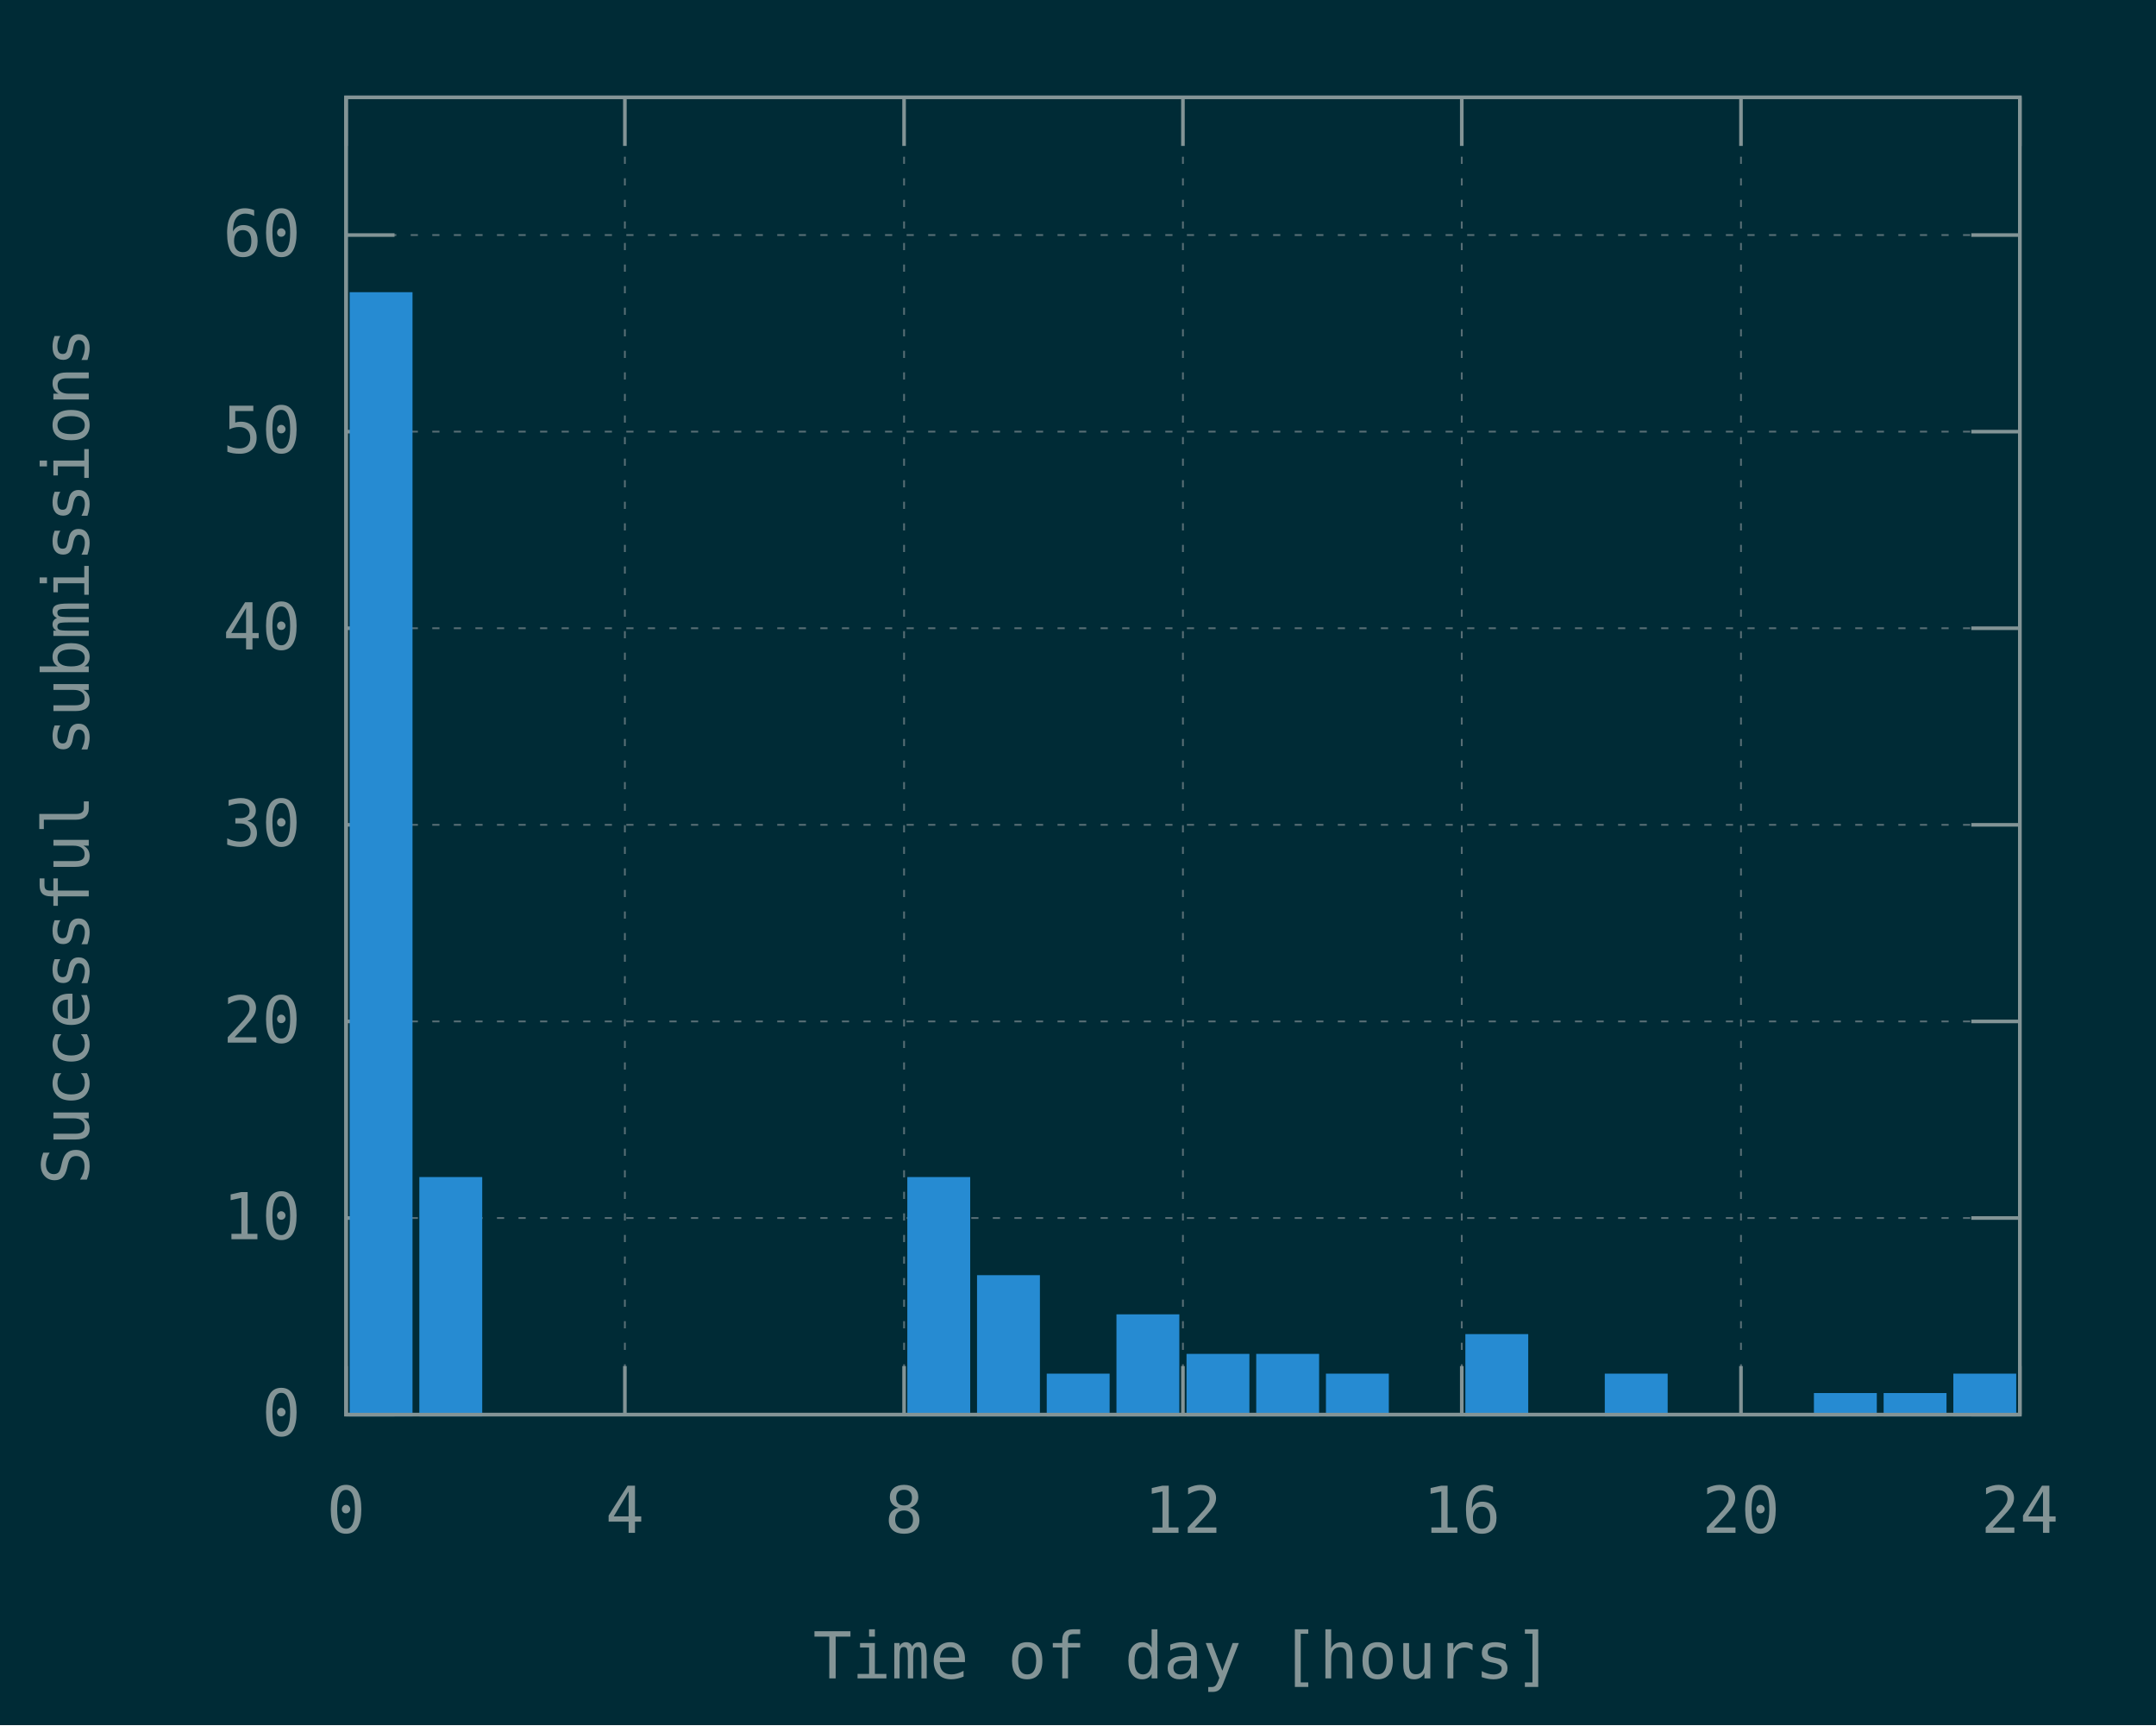
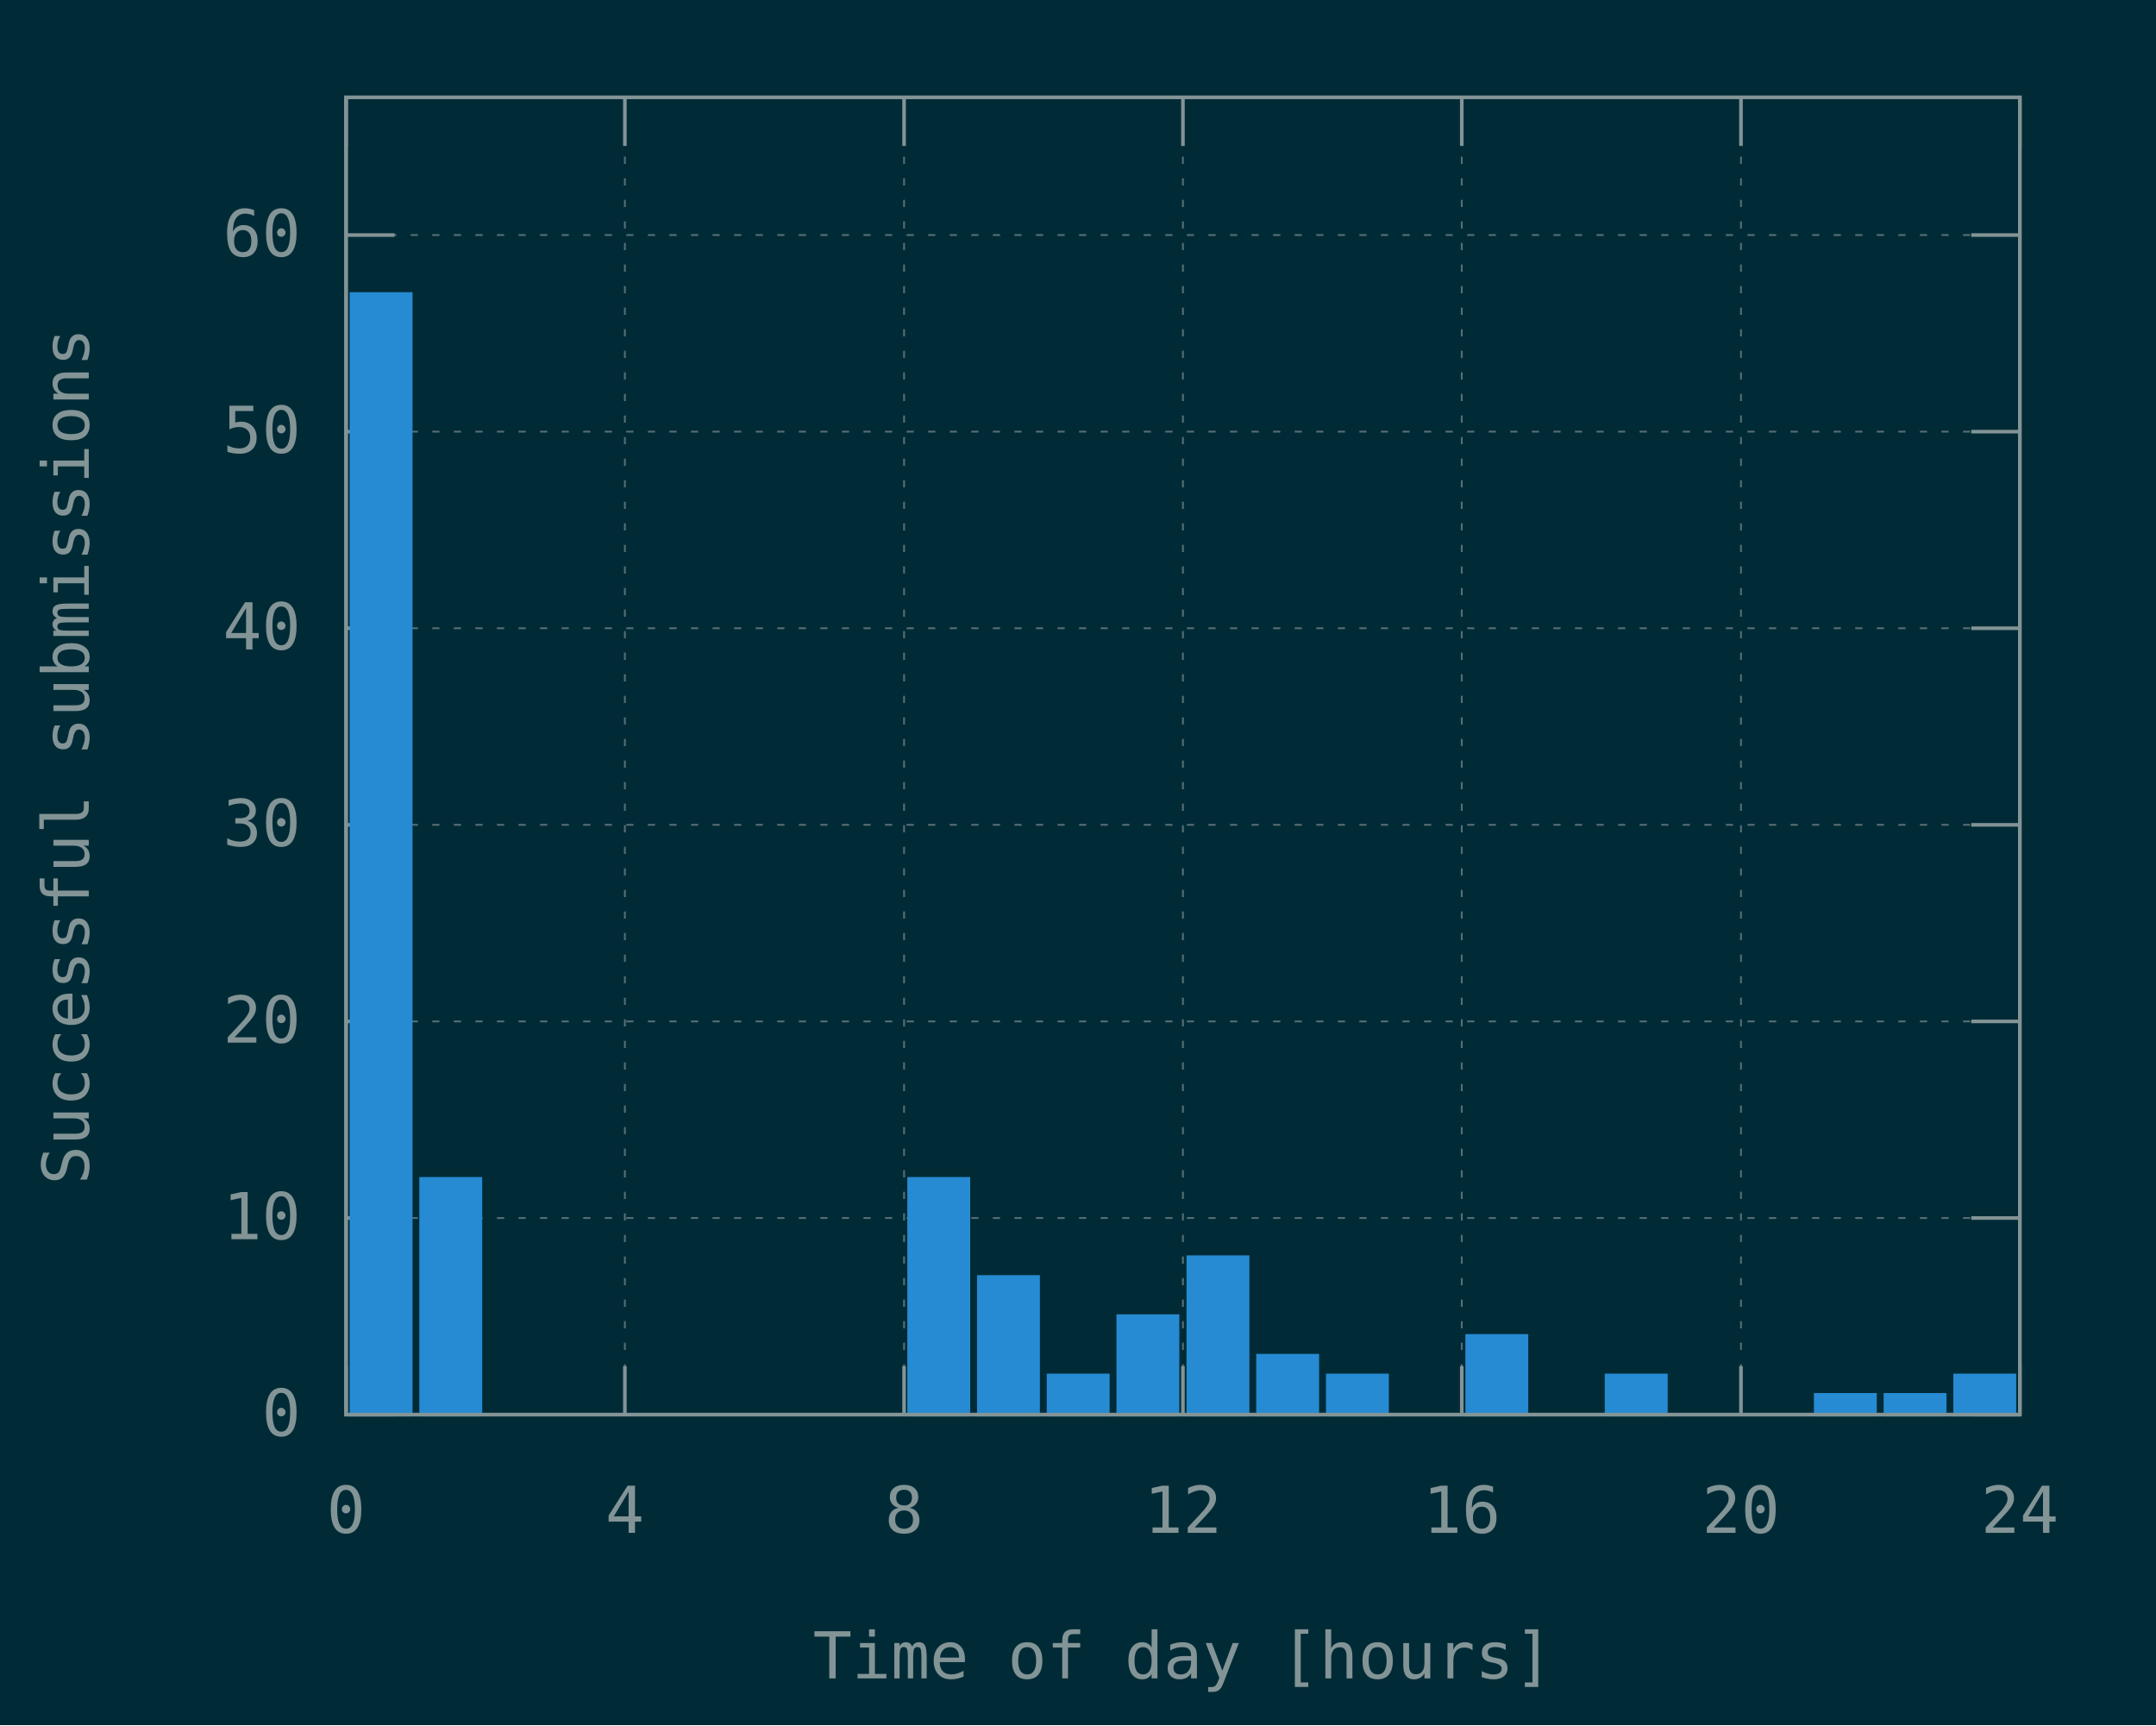
<svg xmlns="http://www.w3.org/2000/svg" xmlns:xlink="http://www.w3.org/1999/xlink" width="600" height="480" viewBox="0 0 600 480">
  <g id="gnuplot_canvas">
    <rect x="0" y="0" width="600" height="480" fill="#002b36" />
    <defs>
      <circle id="gpDot" r="0.5" stroke-width="0.5" stroke="currentColor" />
      <path id="gpPt0" stroke-width="0.148" stroke="currentColor" d="M-1,0 h2 M0,-1 v2" />
      <path id="gpPt1" stroke-width="0.148" stroke="currentColor" d="M-1,-1 L1,1 M1,-1 L-1,1" />
      <path id="gpPt2" stroke-width="0.148" stroke="currentColor" d="M-1,0 L1,0 M0,-1 L0,1 M-1,-1 L1,1 M-1,1 L1,-1" />
      <rect id="gpPt3" stroke-width="0.148" stroke="currentColor" x="-1" y="-1" width="2" height="2" />
      <rect id="gpPt4" stroke-width="0.148" stroke="currentColor" fill="currentColor" x="-1" y="-1" width="2" height="2" />
      <circle id="gpPt5" stroke-width="0.148" stroke="currentColor" cx="0" cy="0" r="1" />
      <use xlink:href="#gpPt5" id="gpPt6" fill="currentColor" stroke="none" />
      <path id="gpPt7" stroke-width="0.148" stroke="currentColor" d="M0,-1.33 L-1.33,0.67 L1.33,0.67 z" />
      <use xlink:href="#gpPt7" id="gpPt8" fill="currentColor" stroke="none" />
      <use xlink:href="#gpPt7" id="gpPt9" stroke="currentColor" transform="rotate(180)" />
      <use xlink:href="#gpPt9" id="gpPt10" fill="currentColor" stroke="none" />
      <use xlink:href="#gpPt3" id="gpPt11" stroke="currentColor" transform="rotate(45)" />
      <use xlink:href="#gpPt11" id="gpPt12" fill="currentColor" stroke="none" />
      <path id="gpPt13" stroke-width="0.148" stroke="currentColor" d="M0,1.330 L1.265,0.411 L0.782,-1.067 L-0.782,-1.076 L-1.265,0.411 z" />
      <use xlink:href="#gpPt13" id="gpPt14" fill="currentColor" stroke="none" />
      <filter id="textbox" filterUnits="objectBoundingBox" x="0" y="0" height="1" width="1">
        <feFlood flood-color="#002B36" flood-opacity="1" result="bgnd" />
        <feComposite in="SourceGraphic" in2="bgnd" operator="atop" />
      </filter>
      <filter id="greybox" filterUnits="objectBoundingBox" x="0" y="0" height="1" width="1">
        <feFlood flood-color="lightgrey" flood-opacity="1" result="grey" />
        <feComposite in="SourceGraphic" in2="grey" operator="atop" />
      </filter>
    </defs>
    <g fill="none" color="#002B36" stroke="currentColor" stroke-width="1.00" stroke-linecap="butt" stroke-linejoin="miter">
</g>
    <g fill="none" color="black" stroke="currentColor" stroke-width="1.00" stroke-linecap="butt" stroke-linejoin="miter">
</g>
    <g fill="none" color="black" stroke="rgb(131, 148, 150)" stroke-width="0.50" stroke-linecap="butt" stroke-linejoin="miter">
</g>
    <g fill="none" color="gray" stroke="currentColor" stroke-width="0.50" stroke-linecap="butt" stroke-linejoin="miter">
      <path stroke="rgb( 88, 110, 117)" stroke-dasharray="2,4" class="gridline" d="M96.3,393.6 L562.1,393.6  " />
    </g>
    <g fill="none" color="gray" stroke="rgb( 88, 110, 117)" stroke-width="1.00" stroke-linecap="butt" stroke-linejoin="miter">
</g>
    <g fill="none" color="black" stroke="currentColor" stroke-width="1.00" stroke-linecap="butt" stroke-linejoin="miter">
      <path stroke="rgb(131, 148, 150)" d="M96.3,393.6 L109.8,393.6 M562.1,393.6 L548.6,393.6  " />
      <g transform="translate(83.7,399.5)" stroke="none" fill="rgb(131,148,150)" font-family="Inconsolata" font-size="18.00" text-anchor="end">
        <text>
          <tspan font-family="Inconsolata"> 0</tspan>
        </text>
      </g>
    </g>
    <g fill="none" color="black" stroke="currentColor" stroke-width="1.00" stroke-linecap="butt" stroke-linejoin="miter">
</g>
    <g fill="none" color="black" stroke="rgb(131, 148, 150)" stroke-width="0.50" stroke-linecap="butt" stroke-linejoin="miter">
</g>
    <g fill="none" color="gray" stroke="currentColor" stroke-width="0.50" stroke-linecap="butt" stroke-linejoin="miter">
      <path stroke="rgb( 88, 110, 117)" stroke-dasharray="2,4" class="gridline" d="M96.3,338.9 L562.1,338.9  " />
    </g>
    <g fill="none" color="gray" stroke="rgb( 88, 110, 117)" stroke-width="1.00" stroke-linecap="butt" stroke-linejoin="miter">
</g>
    <g fill="none" color="black" stroke="currentColor" stroke-width="1.00" stroke-linecap="butt" stroke-linejoin="miter">
      <path stroke="rgb(131, 148, 150)" d="M96.3,338.9 L109.8,338.9 M562.1,338.9 L548.6,338.9  " />
      <g transform="translate(83.7,344.8)" stroke="none" fill="rgb(131,148,150)" font-family="Inconsolata" font-size="18.00" text-anchor="end">
        <text>
          <tspan font-family="Inconsolata"> 10</tspan>
        </text>
      </g>
    </g>
    <g fill="none" color="black" stroke="currentColor" stroke-width="1.00" stroke-linecap="butt" stroke-linejoin="miter">
</g>
    <g fill="none" color="black" stroke="rgb(131, 148, 150)" stroke-width="0.50" stroke-linecap="butt" stroke-linejoin="miter">
</g>
    <g fill="none" color="gray" stroke="currentColor" stroke-width="0.50" stroke-linecap="butt" stroke-linejoin="miter">
      <path stroke="rgb( 88, 110, 117)" stroke-dasharray="2,4" class="gridline" d="M96.3,284.2 L562.1,284.2  " />
    </g>
    <g fill="none" color="gray" stroke="rgb( 88, 110, 117)" stroke-width="1.00" stroke-linecap="butt" stroke-linejoin="miter">
</g>
    <g fill="none" color="black" stroke="currentColor" stroke-width="1.00" stroke-linecap="butt" stroke-linejoin="miter">
      <path stroke="rgb(131, 148, 150)" d="M96.3,284.2 L109.8,284.2 M562.1,284.2 L548.6,284.2  " />
      <g transform="translate(83.7,290.1)" stroke="none" fill="rgb(131,148,150)" font-family="Inconsolata" font-size="18.00" text-anchor="end">
        <text>
          <tspan font-family="Inconsolata"> 20</tspan>
        </text>
      </g>
    </g>
    <g fill="none" color="black" stroke="currentColor" stroke-width="1.00" stroke-linecap="butt" stroke-linejoin="miter">
</g>
    <g fill="none" color="black" stroke="rgb(131, 148, 150)" stroke-width="0.50" stroke-linecap="butt" stroke-linejoin="miter">
</g>
    <g fill="none" color="gray" stroke="currentColor" stroke-width="0.50" stroke-linecap="butt" stroke-linejoin="miter">
      <path stroke="rgb( 88, 110, 117)" stroke-dasharray="2,4" class="gridline" d="M96.3,229.5 L562.1,229.5  " />
    </g>
    <g fill="none" color="gray" stroke="rgb( 88, 110, 117)" stroke-width="1.00" stroke-linecap="butt" stroke-linejoin="miter">
</g>
    <g fill="none" color="black" stroke="currentColor" stroke-width="1.00" stroke-linecap="butt" stroke-linejoin="miter">
      <path stroke="rgb(131, 148, 150)" d="M96.3,229.5 L109.8,229.5 M562.1,229.5 L548.6,229.5  " />
      <g transform="translate(83.7,235.4)" stroke="none" fill="rgb(131,148,150)" font-family="Inconsolata" font-size="18.00" text-anchor="end">
        <text>
          <tspan font-family="Inconsolata"> 30</tspan>
        </text>
      </g>
    </g>
    <g fill="none" color="black" stroke="currentColor" stroke-width="1.00" stroke-linecap="butt" stroke-linejoin="miter">
</g>
    <g fill="none" color="black" stroke="rgb(131, 148, 150)" stroke-width="0.50" stroke-linecap="butt" stroke-linejoin="miter">
</g>
    <g fill="none" color="gray" stroke="currentColor" stroke-width="0.50" stroke-linecap="butt" stroke-linejoin="miter">
      <path stroke="rgb( 88, 110, 117)" stroke-dasharray="2,4" class="gridline" d="M96.3,174.8 L562.1,174.8  " />
    </g>
    <g fill="none" color="gray" stroke="rgb( 88, 110, 117)" stroke-width="1.00" stroke-linecap="butt" stroke-linejoin="miter">
</g>
    <g fill="none" color="black" stroke="currentColor" stroke-width="1.00" stroke-linecap="butt" stroke-linejoin="miter">
      <path stroke="rgb(131, 148, 150)" d="M96.3,174.8 L109.8,174.8 M562.1,174.8 L548.6,174.8  " />
      <g transform="translate(83.7,180.7)" stroke="none" fill="rgb(131,148,150)" font-family="Inconsolata" font-size="18.00" text-anchor="end">
        <text>
          <tspan font-family="Inconsolata"> 40</tspan>
        </text>
      </g>
    </g>
    <g fill="none" color="black" stroke="currentColor" stroke-width="1.00" stroke-linecap="butt" stroke-linejoin="miter">
</g>
    <g fill="none" color="black" stroke="rgb(131, 148, 150)" stroke-width="0.50" stroke-linecap="butt" stroke-linejoin="miter">
</g>
    <g fill="none" color="gray" stroke="currentColor" stroke-width="0.50" stroke-linecap="butt" stroke-linejoin="miter">
      <path stroke="rgb( 88, 110, 117)" stroke-dasharray="2,4" class="gridline" d="M96.3,120.1 L562.1,120.1  " />
    </g>
    <g fill="none" color="gray" stroke="rgb( 88, 110, 117)" stroke-width="1.00" stroke-linecap="butt" stroke-linejoin="miter">
</g>
    <g fill="none" color="black" stroke="currentColor" stroke-width="1.00" stroke-linecap="butt" stroke-linejoin="miter">
      <path stroke="rgb(131, 148, 150)" d="M96.3,120.1 L109.8,120.1 M562.1,120.1 L548.6,120.1  " />
      <g transform="translate(83.7,126.0)" stroke="none" fill="rgb(131,148,150)" font-family="Inconsolata" font-size="18.00" text-anchor="end">
        <text>
          <tspan font-family="Inconsolata"> 50</tspan>
        </text>
      </g>
    </g>
    <g fill="none" color="black" stroke="currentColor" stroke-width="1.00" stroke-linecap="butt" stroke-linejoin="miter">
</g>
    <g fill="none" color="black" stroke="rgb(131, 148, 150)" stroke-width="0.50" stroke-linecap="butt" stroke-linejoin="miter">
</g>
    <g fill="none" color="gray" stroke="currentColor" stroke-width="0.50" stroke-linecap="butt" stroke-linejoin="miter">
      <path stroke="rgb( 88, 110, 117)" stroke-dasharray="2,4" class="gridline" d="M96.3,65.4 L562.1,65.4  " />
    </g>
    <g fill="none" color="gray" stroke="rgb( 88, 110, 117)" stroke-width="1.00" stroke-linecap="butt" stroke-linejoin="miter">
</g>
    <g fill="none" color="black" stroke="currentColor" stroke-width="1.00" stroke-linecap="butt" stroke-linejoin="miter">
      <path stroke="rgb(131, 148, 150)" d="M96.3,65.4 L109.8,65.4 M562.1,65.4 L548.6,65.4  " />
      <g transform="translate(83.7,71.3)" stroke="none" fill="rgb(131,148,150)" font-family="Inconsolata" font-size="18.00" text-anchor="end">
        <text>
          <tspan font-family="Inconsolata"> 60</tspan>
        </text>
      </g>
    </g>
    <g fill="none" color="black" stroke="currentColor" stroke-width="1.00" stroke-linecap="butt" stroke-linejoin="miter">
</g>
    <g fill="none" color="black" stroke="rgb(131, 148, 150)" stroke-width="0.50" stroke-linecap="butt" stroke-linejoin="miter">
</g>
    <g fill="none" color="gray" stroke="currentColor" stroke-width="0.50" stroke-linecap="butt" stroke-linejoin="miter">
      <path stroke="rgb( 88, 110, 117)" stroke-dasharray="2,4" class="gridline" d="M96.3,393.6 L96.3,27.1  " />
    </g>
    <g fill="none" color="gray" stroke="rgb( 88, 110, 117)" stroke-width="1.00" stroke-linecap="butt" stroke-linejoin="miter">
</g>
    <g fill="none" color="black" stroke="currentColor" stroke-width="1.00" stroke-linecap="butt" stroke-linejoin="miter">
      <path stroke="rgb(131, 148, 150)" d="M96.3,393.6 L96.3,380.1 M96.3,27.1 L96.3,40.6  " />
      <g transform="translate(96.3,426.5)" stroke="none" fill="rgb(131,148,150)" font-family="Inconsolata" font-size="18.00" text-anchor="middle">
        <text>
          <tspan font-family="Inconsolata"> 0</tspan>
        </text>
      </g>
    </g>
    <g fill="none" color="black" stroke="currentColor" stroke-width="1.00" stroke-linecap="butt" stroke-linejoin="miter">
</g>
    <g fill="none" color="black" stroke="rgb(131, 148, 150)" stroke-width="0.50" stroke-linecap="butt" stroke-linejoin="miter">
</g>
    <g fill="none" color="gray" stroke="currentColor" stroke-width="0.50" stroke-linecap="butt" stroke-linejoin="miter">
      <path stroke="rgb( 88, 110, 117)" stroke-dasharray="2,4" class="gridline" d="M173.9,393.6 L173.9,27.1  " />
    </g>
    <g fill="none" color="gray" stroke="rgb( 88, 110, 117)" stroke-width="1.00" stroke-linecap="butt" stroke-linejoin="miter">
</g>
    <g fill="none" color="black" stroke="currentColor" stroke-width="1.00" stroke-linecap="butt" stroke-linejoin="miter">
      <path stroke="rgb(131, 148, 150)" d="M173.9,393.6 L173.9,380.1 M173.9,27.1 L173.9,40.6  " />
      <g transform="translate(173.9,426.5)" stroke="none" fill="rgb(131,148,150)" font-family="Inconsolata" font-size="18.00" text-anchor="middle">
        <text>
          <tspan font-family="Inconsolata"> 4</tspan>
        </text>
      </g>
    </g>
    <g fill="none" color="black" stroke="currentColor" stroke-width="1.00" stroke-linecap="butt" stroke-linejoin="miter">
</g>
    <g fill="none" color="black" stroke="rgb(131, 148, 150)" stroke-width="0.50" stroke-linecap="butt" stroke-linejoin="miter">
</g>
    <g fill="none" color="gray" stroke="currentColor" stroke-width="0.50" stroke-linecap="butt" stroke-linejoin="miter">
      <path stroke="rgb( 88, 110, 117)" stroke-dasharray="2,4" class="gridline" d="M251.6,393.6 L251.6,27.1  " />
    </g>
    <g fill="none" color="gray" stroke="rgb( 88, 110, 117)" stroke-width="1.00" stroke-linecap="butt" stroke-linejoin="miter">
</g>
    <g fill="none" color="black" stroke="currentColor" stroke-width="1.00" stroke-linecap="butt" stroke-linejoin="miter">
      <path stroke="rgb(131, 148, 150)" d="M251.6,393.6 L251.6,380.1 M251.6,27.1 L251.6,40.6  " />
      <g transform="translate(251.6,426.5)" stroke="none" fill="rgb(131,148,150)" font-family="Inconsolata" font-size="18.00" text-anchor="middle">
        <text>
          <tspan font-family="Inconsolata"> 8</tspan>
        </text>
      </g>
    </g>
    <g fill="none" color="black" stroke="currentColor" stroke-width="1.00" stroke-linecap="butt" stroke-linejoin="miter">
</g>
    <g fill="none" color="black" stroke="rgb(131, 148, 150)" stroke-width="0.50" stroke-linecap="butt" stroke-linejoin="miter">
</g>
    <g fill="none" color="gray" stroke="currentColor" stroke-width="0.50" stroke-linecap="butt" stroke-linejoin="miter">
      <path stroke="rgb( 88, 110, 117)" stroke-dasharray="2,4" class="gridline" d="M329.2,393.6 L329.2,27.1  " />
    </g>
    <g fill="none" color="gray" stroke="rgb( 88, 110, 117)" stroke-width="1.00" stroke-linecap="butt" stroke-linejoin="miter">
</g>
    <g fill="none" color="black" stroke="currentColor" stroke-width="1.00" stroke-linecap="butt" stroke-linejoin="miter">
      <path stroke="rgb(131, 148, 150)" d="M329.2,393.6 L329.2,380.1 M329.2,27.1 L329.2,40.6  " />
      <g transform="translate(329.2,426.5)" stroke="none" fill="rgb(131,148,150)" font-family="Inconsolata" font-size="18.00" text-anchor="middle">
        <text>
          <tspan font-family="Inconsolata"> 12</tspan>
        </text>
      </g>
    </g>
    <g fill="none" color="black" stroke="currentColor" stroke-width="1.00" stroke-linecap="butt" stroke-linejoin="miter">
</g>
    <g fill="none" color="black" stroke="rgb(131, 148, 150)" stroke-width="0.50" stroke-linecap="butt" stroke-linejoin="miter">
</g>
    <g fill="none" color="gray" stroke="currentColor" stroke-width="0.50" stroke-linecap="butt" stroke-linejoin="miter">
      <path stroke="rgb( 88, 110, 117)" stroke-dasharray="2,4" class="gridline" d="M406.8,393.6 L406.8,27.1  " />
    </g>
    <g fill="none" color="gray" stroke="rgb( 88, 110, 117)" stroke-width="1.00" stroke-linecap="butt" stroke-linejoin="miter">
</g>
    <g fill="none" color="black" stroke="currentColor" stroke-width="1.00" stroke-linecap="butt" stroke-linejoin="miter">
      <path stroke="rgb(131, 148, 150)" d="M406.8,393.6 L406.8,380.1 M406.8,27.1 L406.8,40.6  " />
      <g transform="translate(406.8,426.5)" stroke="none" fill="rgb(131,148,150)" font-family="Inconsolata" font-size="18.00" text-anchor="middle">
        <text>
          <tspan font-family="Inconsolata"> 16</tspan>
        </text>
      </g>
    </g>
    <g fill="none" color="black" stroke="currentColor" stroke-width="1.00" stroke-linecap="butt" stroke-linejoin="miter">
</g>
    <g fill="none" color="black" stroke="rgb(131, 148, 150)" stroke-width="0.50" stroke-linecap="butt" stroke-linejoin="miter">
</g>
    <g fill="none" color="gray" stroke="currentColor" stroke-width="0.50" stroke-linecap="butt" stroke-linejoin="miter">
      <path stroke="rgb( 88, 110, 117)" stroke-dasharray="2,4" class="gridline" d="M484.5,393.6 L484.5,40.6 L484.5,27.1  " />
    </g>
    <g fill="none" color="gray" stroke="rgb( 88, 110, 117)" stroke-width="1.00" stroke-linecap="butt" stroke-linejoin="miter">
</g>
    <g fill="none" color="black" stroke="currentColor" stroke-width="1.00" stroke-linecap="butt" stroke-linejoin="miter">
      <path stroke="rgb(131, 148, 150)" d="M484.5,393.6 L484.5,380.1 M484.5,27.1 L484.5,40.6  " />
      <g transform="translate(484.5,426.5)" stroke="none" fill="rgb(131,148,150)" font-family="Inconsolata" font-size="18.00" text-anchor="middle">
        <text>
          <tspan font-family="Inconsolata"> 20</tspan>
        </text>
      </g>
    </g>
    <g fill="none" color="black" stroke="currentColor" stroke-width="1.00" stroke-linecap="butt" stroke-linejoin="miter">
</g>
    <g fill="none" color="black" stroke="rgb(131, 148, 150)" stroke-width="0.50" stroke-linecap="butt" stroke-linejoin="miter">
</g>
    <g fill="none" color="gray" stroke="currentColor" stroke-width="0.50" stroke-linecap="butt" stroke-linejoin="miter">
      <path stroke="rgb( 88, 110, 117)" stroke-dasharray="2,4" class="gridline" d="M562.1,393.6 L562.1,27.1  " />
    </g>
    <g fill="none" color="gray" stroke="rgb( 88, 110, 117)" stroke-width="1.00" stroke-linecap="butt" stroke-linejoin="miter">
</g>
    <g fill="none" color="black" stroke="currentColor" stroke-width="1.00" stroke-linecap="butt" stroke-linejoin="miter">
      <path stroke="rgb(131, 148, 150)" d="M562.1,393.6 L562.1,380.1 M562.1,27.1 L562.1,40.6  " />
      <g transform="translate(562.1,426.5)" stroke="none" fill="rgb(131,148,150)" font-family="Inconsolata" font-size="18.00" text-anchor="middle">
        <text>
          <tspan font-family="Inconsolata"> 24</tspan>
        </text>
      </g>
    </g>
    <g fill="none" color="black" stroke="currentColor" stroke-width="1.00" stroke-linecap="butt" stroke-linejoin="miter">
</g>
    <g fill="none" color="black" stroke="currentColor" stroke-width="1.00" stroke-linecap="butt" stroke-linejoin="miter">
      <path stroke="rgb(131, 148, 150)" d="M96.3,27.1 L96.3,393.6 L562.1,393.6 L562.1,27.1 L96.3,27.1 Z  " />
    </g>
    <g fill="none" color="black" stroke="currentColor" stroke-width="1.00" stroke-linecap="butt" stroke-linejoin="miter">
      <g transform="translate(24.7,210.4) rotate(270)" stroke="none" fill="rgb(131,148,150)" font-family="Inconsolata" font-size="18.00" text-anchor="middle">
        <text>
          <tspan font-family="Inconsolata">Successful submissions</tspan>
        </text>
      </g>
    </g>
    <g fill="none" color="black" stroke="currentColor" stroke-width="1.00" stroke-linecap="butt" stroke-linejoin="miter">
      <g transform="translate(329.2,467.0)" stroke="none" fill="rgb(131,148,150)" font-family="Inconsolata" font-size="18.00" text-anchor="middle">
        <text>
          <tspan font-family="Inconsolata">Time of day [hours]</tspan>
        </text>
      </g>
    </g>
    <g fill="none" color="black" stroke="currentColor" stroke-width="1.00" stroke-linecap="butt" stroke-linejoin="miter">
</g>
    <g id="gnuplot_plot_1">
      <g fill="none" color="black" stroke="currentColor" stroke-width="1.00" stroke-linecap="butt" stroke-linejoin="miter">
        <g stroke="none" shape-rendering="crispEdges">
          <polygon fill="rgb( 38, 139, 210)" points="97.8,393.6 114.4,393.6 114.4,81.7 97.8,81.7 " />
        </g>
        <path stroke="rgb( 38, 139, 210)" d="M97.8,393.6 L97.8,81.8 L114.3,81.8 L114.3,393.6 L97.8,393.6 Z  " />
        <g stroke="none" shape-rendering="crispEdges">
          <polygon fill="rgb( 38, 139, 210)" points="117.2,393.6 133.8,393.6 133.8,327.9 117.2,327.9 " />
        </g>
        <path stroke="rgb( 38, 139, 210)" d="M117.2,393.6 L117.2,328.0 L133.7,328.0 L133.7,393.6 L117.2,393.6 Z  " />
        <g stroke="none" shape-rendering="crispEdges">
          <polygon fill="rgb( 38, 139, 210)" points="253.0,393.6 269.6,393.6 269.6,327.9 253.0,327.9 " />
        </g>
        <path stroke="rgb( 38, 139, 210)" d="M253.0,393.6 L253.0,328.0 L269.5,328.0 L269.5,393.6 L253.0,393.6 Z  " />
        <g stroke="none" shape-rendering="crispEdges">
          <polygon fill="rgb( 38, 139, 210)" points="272.4,393.6 289.0,393.6 289.0,355.2 272.4,355.2 " />
        </g>
        <path stroke="rgb( 38, 139, 210)" d="M272.4,393.6 L272.4,355.3 L288.9,355.3 L288.9,393.6 L272.4,393.6 Z  " />
        <g stroke="none" shape-rendering="crispEdges">
          <polygon fill="rgb( 38, 139, 210)" points="291.8,393.6 308.4,393.6 308.4,382.6 291.8,382.6 " />
        </g>
        <path stroke="rgb( 38, 139, 210)" d="M291.8,393.6 L291.8,382.7 L308.3,382.7 L308.3,393.6 L291.8,393.6 Z  " />
        <g stroke="none" shape-rendering="crispEdges">
          <polygon fill="rgb( 38, 139, 210)" points="311.2,393.6 327.8,393.6 327.8,366.1 311.2,366.1 " />
        </g>
        <path stroke="rgb( 38, 139, 210)" d="M311.2,393.6 L311.2,366.2 L327.7,366.2 L327.7,393.6 L311.2,393.6 Z  " />
        <g stroke="none" shape-rendering="crispEdges">
-           <polygon fill="rgb( 38, 139, 210)" points="330.7,393.6 347.3,393.6 347.3,377.1 330.7,377.1 " />
-         </g>
-         <path stroke="rgb( 38, 139, 210)" d="M330.7,393.6 L330.7,377.2 L347.2,377.2 L347.2,393.6 L330.7,393.6 Z  " />
+           <polygon fill="rgb( 38, 139, 210)" points="330.7,393.6 347.3,393.6 347.3,349.7 330.7,349.7 " />
+         </g>
+         <path stroke="rgb( 38, 139, 210)" d="M330.7,393.6 L330.7,349.8 L347.2,349.8 L347.2,393.6 L330.7,393.6 Z  " />
        <g stroke="none" shape-rendering="crispEdges">
          <polygon fill="rgb( 38, 139, 210)" points="350.1,393.6 366.7,393.6 366.7,377.1 350.1,377.1 " />
        </g>
        <path stroke="rgb( 38, 139, 210)" d="M350.1,393.6 L350.1,377.2 L366.6,377.2 L366.6,393.6 L350.1,393.6 Z  " />
        <g stroke="none" shape-rendering="crispEdges">
          <polygon fill="rgb( 38, 139, 210)" points="369.5,393.6 386.1,393.6 386.1,382.6 369.5,382.6 " />
        </g>
        <path stroke="rgb( 38, 139, 210)" d="M369.5,393.6 L369.5,382.7 L386.0,382.7 L386.0,393.6 L369.5,393.6 Z  " />
        <g stroke="none" shape-rendering="crispEdges">
          <polygon fill="rgb( 38, 139, 210)" points="408.3,393.6 424.9,393.6 424.9,371.6 408.3,371.6 " />
        </g>
        <path stroke="rgb( 38, 139, 210)" d="M408.3,393.6 L408.3,371.7 L424.8,371.7 L424.8,393.6 L408.3,393.6 Z  " />
        <g stroke="none" shape-rendering="crispEdges">
          <polygon fill="rgb( 38, 139, 210)" points="447.1,393.6 463.7,393.6 463.7,382.6 447.1,382.6 " />
        </g>
        <path stroke="rgb( 38, 139, 210)" d="M447.1,393.6 L447.1,382.7 L463.6,382.7 L463.6,393.6 L447.1,393.6 Z  " />
        <g stroke="none" shape-rendering="crispEdges">
          <polygon fill="rgb( 38, 139, 210)" points="505.3,393.6 521.9,393.6 521.9,388.0 505.3,388.0 " />
        </g>
        <path stroke="rgb( 38, 139, 210)" d="M505.3,393.6 L505.3,388.1 L521.8,388.1 L521.8,393.6 L505.3,393.6 Z  " />
        <g stroke="none" shape-rendering="crispEdges">
          <polygon fill="rgb( 38, 139, 210)" points="524.7,393.6 541.3,393.6 541.3,388.0 524.7,388.0 " />
        </g>
        <path stroke="rgb( 38, 139, 210)" d="M524.7,393.6 L524.7,388.1 L541.2,388.1 L541.2,393.6 L524.7,393.6 Z  " />
        <g stroke="none" shape-rendering="crispEdges">
          <polygon fill="rgb( 38, 139, 210)" points="544.1,393.6 560.7,393.6 560.7,382.6 544.1,382.6 " />
        </g>
        <path stroke="rgb( 38, 139, 210)" d="M544.1,393.6 L544.1,382.7 L560.6,382.7 L560.6,393.6 L544.1,393.6 Z  " />
      </g>
    </g>
    <g fill="none" color="#002B36" stroke="rgb( 38, 139, 210)" stroke-width="2.00" stroke-linecap="butt" stroke-linejoin="miter">
</g>
    <g fill="none" color="black" stroke="currentColor" stroke-width="2.00" stroke-linecap="butt" stroke-linejoin="miter">
</g>
    <g fill="none" color="black" stroke="black" stroke-width="1.00" stroke-linecap="butt" stroke-linejoin="miter">
</g>
    <g fill="none" color="black" stroke="currentColor" stroke-width="1.00" stroke-linecap="butt" stroke-linejoin="miter">
      <path stroke="rgb(131, 148, 150)" d="M96.3,27.1 L96.3,393.6 L562.1,393.6 L562.1,27.1 L96.3,27.1 Z  " />
    </g>
    <g fill="none" color="black" stroke="currentColor" stroke-width="1.00" stroke-linecap="butt" stroke-linejoin="miter">
</g>
  </g>
</svg>
